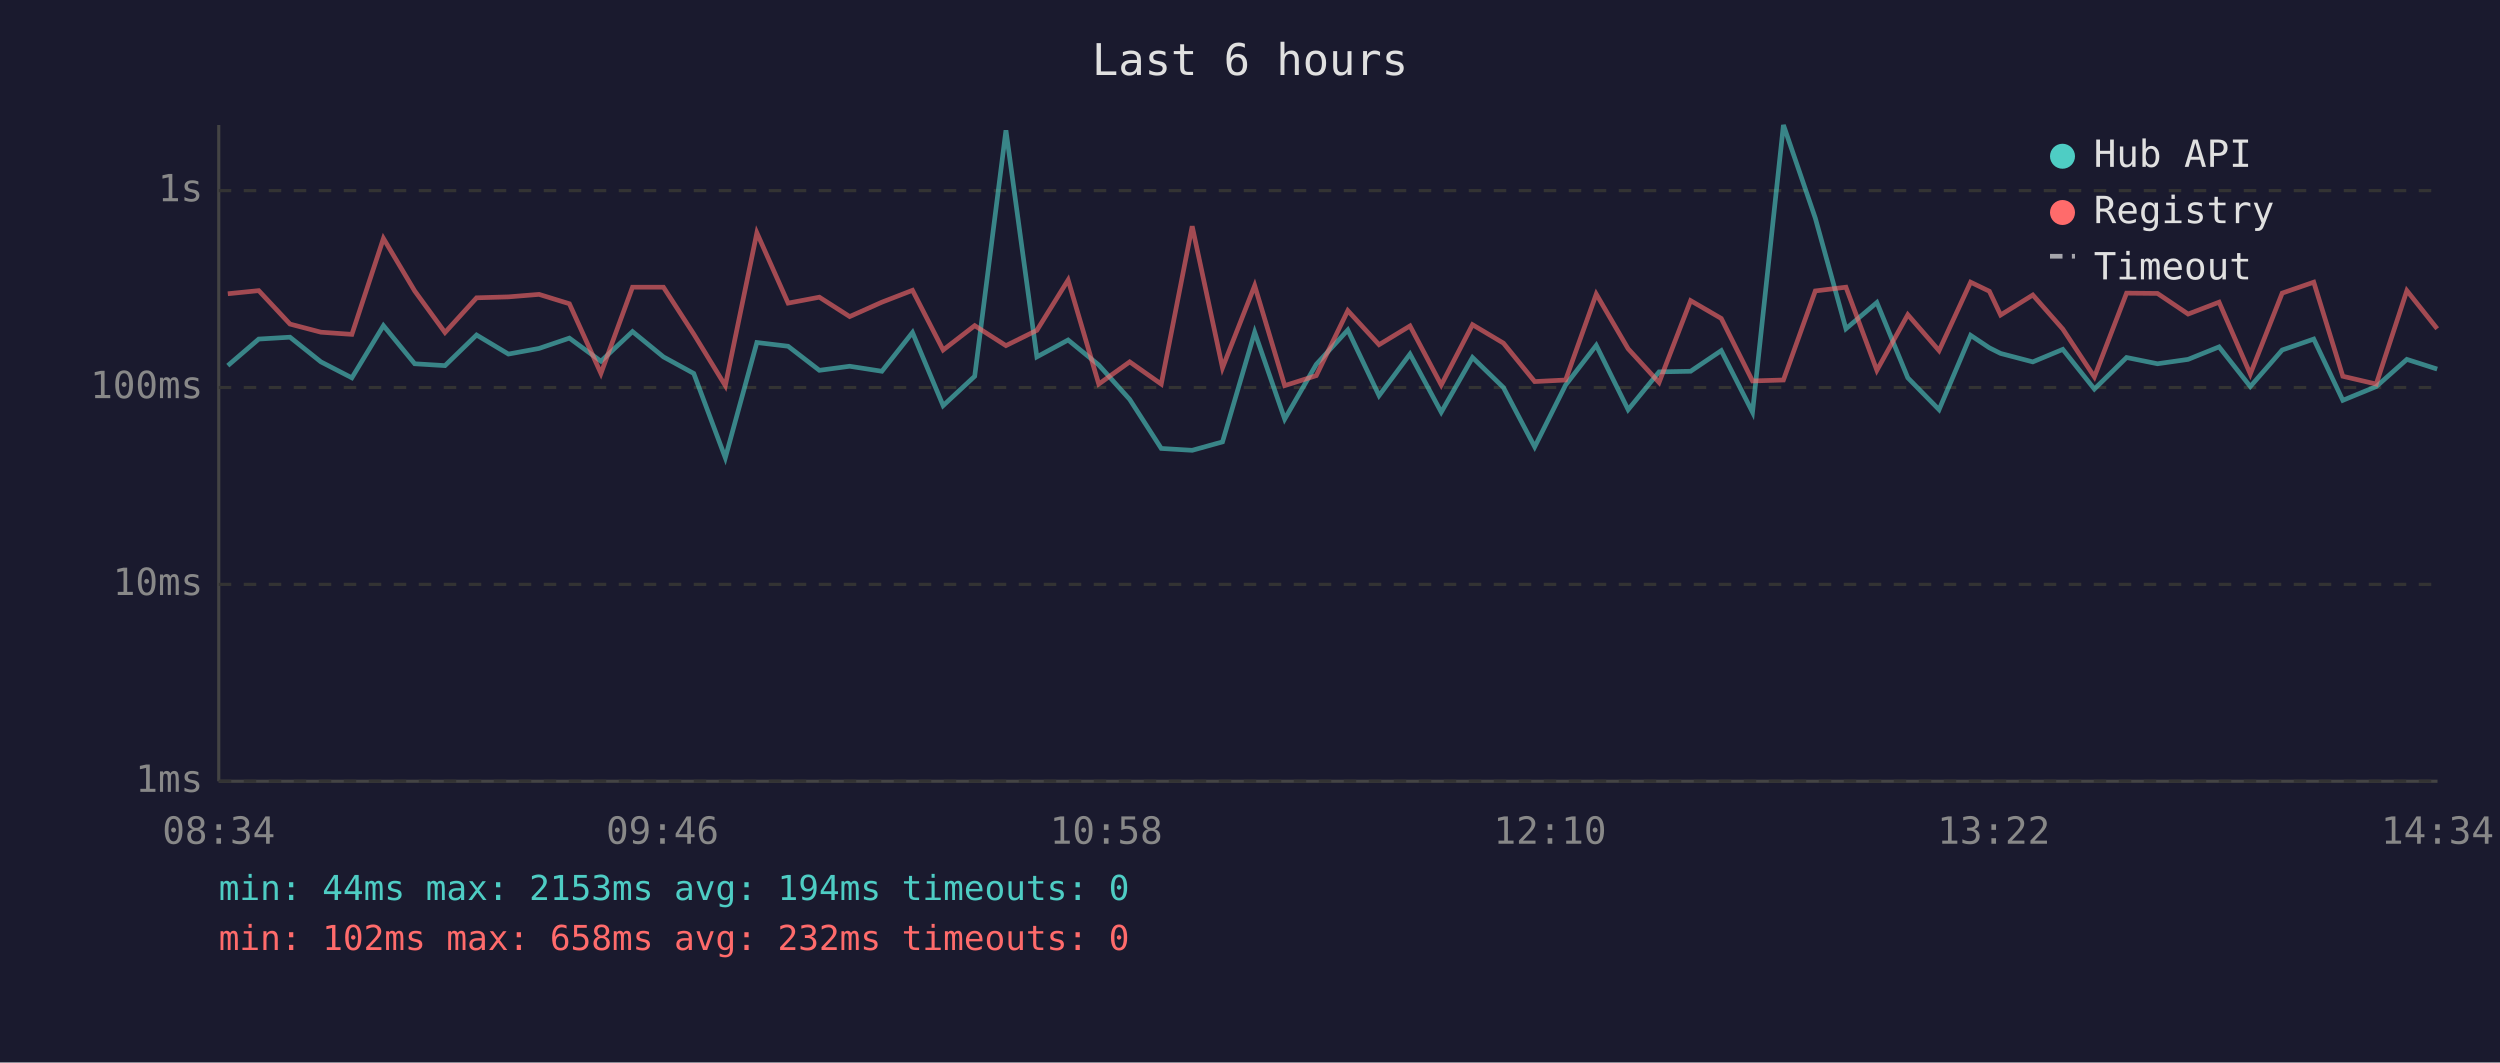
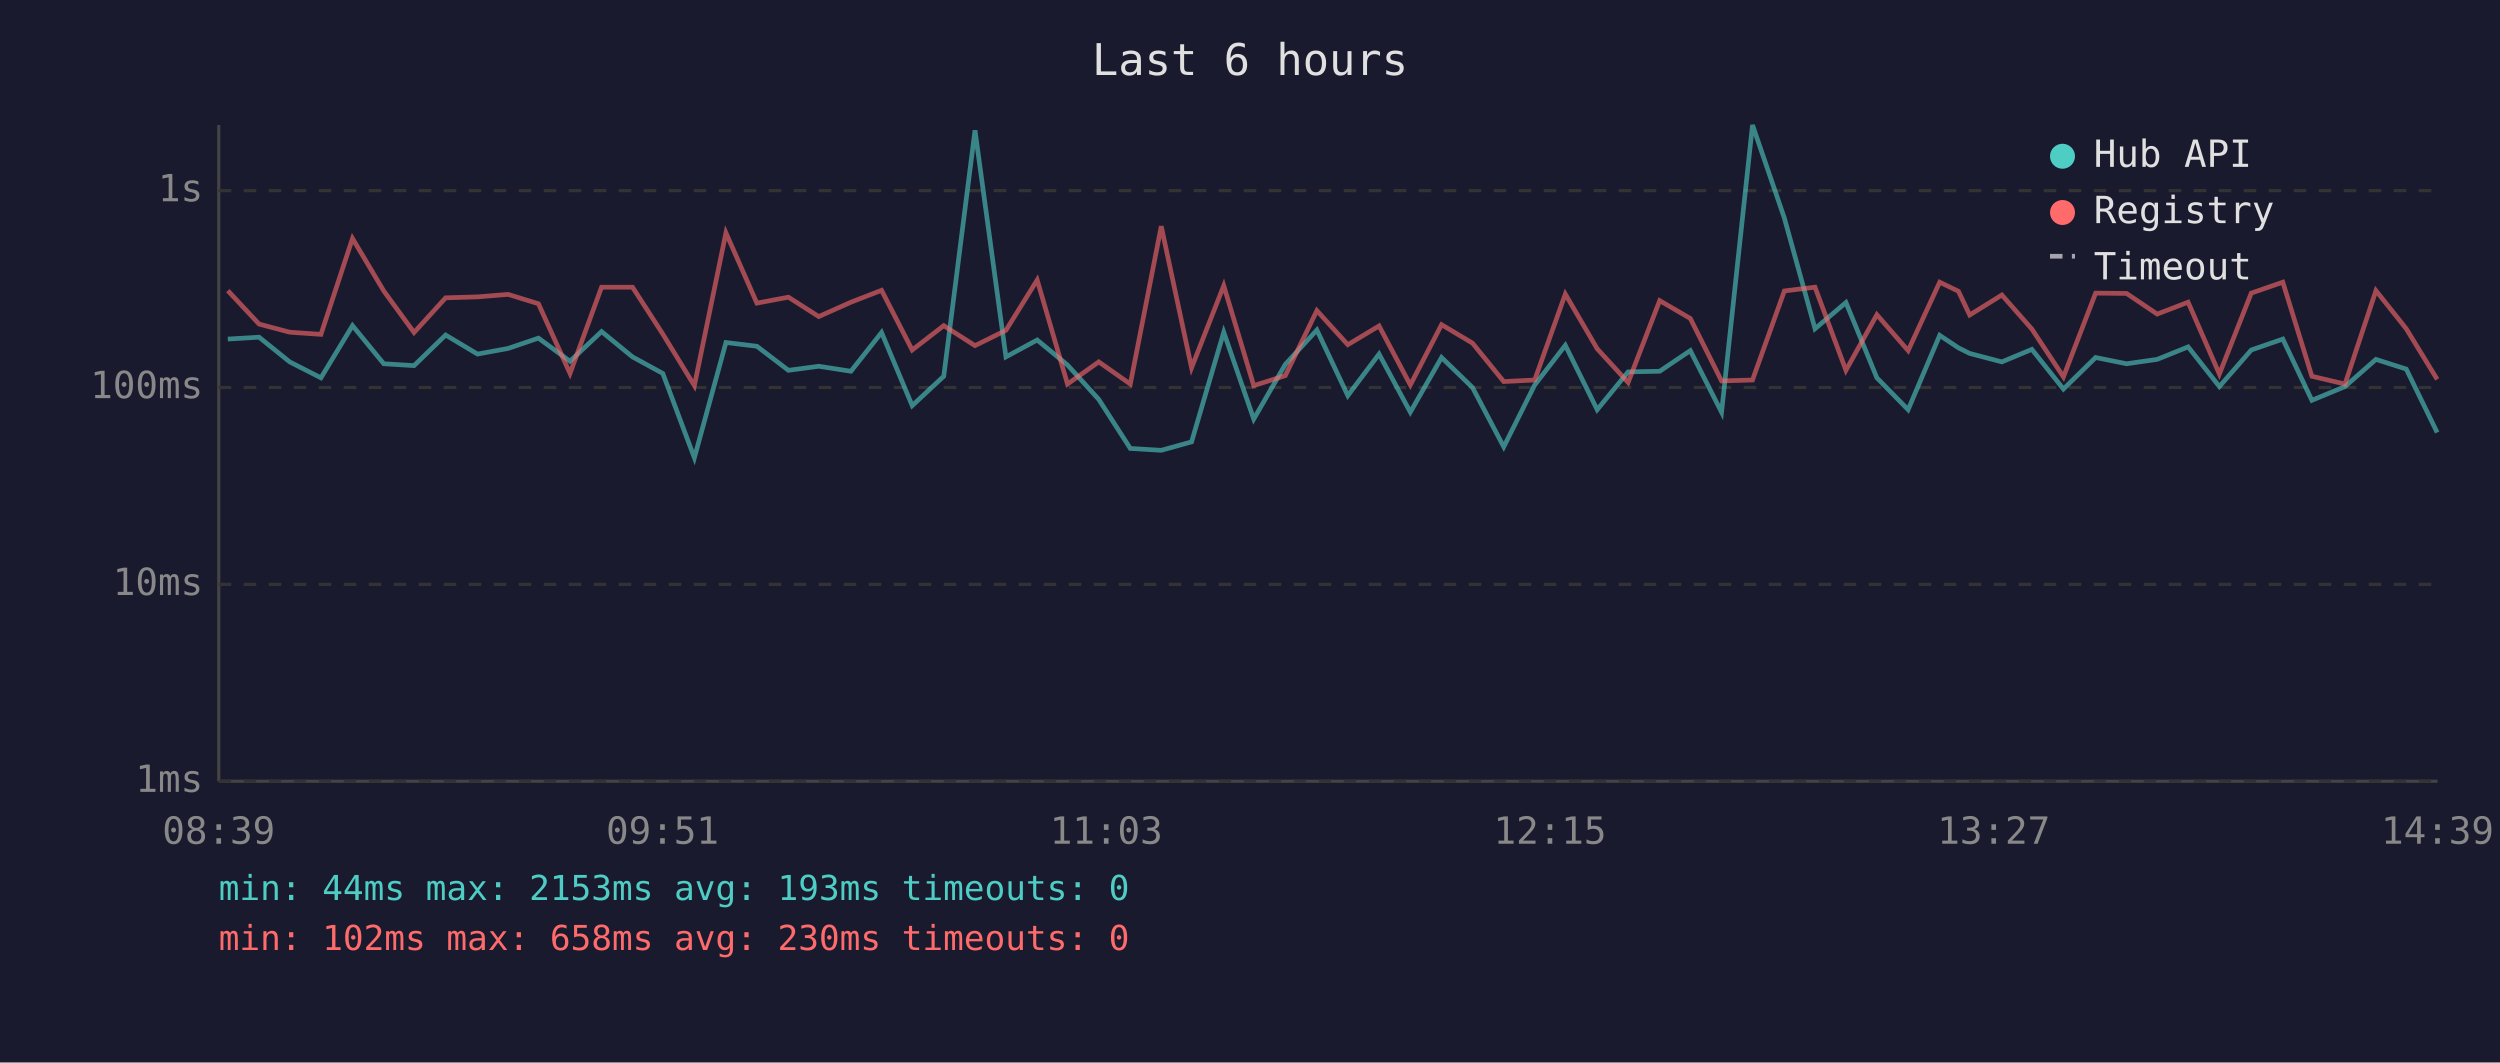
<svg xmlns="http://www.w3.org/2000/svg" viewBox="0 0 800 340" font-family="monospace" font-size="12">
  <rect width="800" height="340" fill="#1a1a2e" />
  <text x="400" y="24" fill="#e0e0e0" font-size="14" text-anchor="middle">Last 6 hours</text>
  <line x1="70" y1="40" x2="70" y2="250" stroke="#444" stroke-width="1" />
  <line x1="70" y1="250" x2="780" y2="250" stroke="#444" stroke-width="1" />
  <line x1="70" y1="250" x2="780" y2="250" stroke="#333" stroke-width="1" stroke-dasharray="4" />
  <text x="65" y="250" fill="#888" text-anchor="end" dominant-baseline="middle">1ms</text>
  <line x1="70" y1="187" x2="780" y2="187" stroke="#333" stroke-width="1" stroke-dasharray="4" />
  <text x="65" y="187" fill="#888" text-anchor="end" dominant-baseline="middle">10ms</text>
  <line x1="70" y1="124" x2="780" y2="124" stroke="#333" stroke-width="1" stroke-dasharray="4" />
  <text x="65" y="124" fill="#888" text-anchor="end" dominant-baseline="middle">100ms</text>
  <line x1="70" y1="61" x2="780" y2="61" stroke="#333" stroke-width="1" stroke-dasharray="4" />
  <text x="65" y="61" fill="#888" text-anchor="end" dominant-baseline="middle">1s</text>
-   <text x="70" y="270" fill="#888" text-anchor="middle">08:34</text>
-   <text x="212" y="270" fill="#888" text-anchor="middle">09:46</text>
-   <text x="354" y="270" fill="#888" text-anchor="middle">10:58</text>
-   <text x="496" y="270" fill="#888" text-anchor="middle">12:10</text>
-   <text x="638" y="270" fill="#888" text-anchor="middle">13:22</text>
-   <text x="780" y="270" fill="#888" text-anchor="middle">14:34</text>
-   <polyline points="72.9,117.0 82.8,108.5 92.8,107.9 102.7,115.8 112.6,120.9 122.7,104.2 132.7,116.4 142.4,117.0 152.5,107.2 162.7,113.3 172.5,111.5 182.2,108.2 192.3,115.6 202.4,106.1 212.3,114.2 222.0,119.5 232.1,146.5 242.2,109.6 252.2,110.8 262.2,118.5 271.9,117.2 282.2,118.8 292.0,106.4 301.8,129.8 311.9,120.4 321.9,41.7 331.8,114.2 341.8,108.8 351.6,116.8 361.5,127.8 371.6,143.5 381.5,144.1 391.2,141.4 401.5,106.3 411.1,134.1 421.2,116.6 431.3,105.6 441.3,126.6 451.2,113.3 461.2,131.9 471.2,114.4 481.1,124.0 491.1,143.0 501.0,123.2 510.8,110.5 521.0,131.1 530.9,119.0 541.0,118.8 550.8,112.2 560.8,131.9 570.7,40.0 580.9,69.8 590.7,105.2 600.6,96.8 610.5,120.9 620.5,131.1 630.6,107.3 636.6,111.3 640.2,113.1 650.5,115.8 660.1,111.8 670.2,124.5 680.5,114.4 690.4,116.4 700.2,115.0 710.1,111.0 720.1,123.7 730.3,112.0 740.4,108.5 749.7,128.1 760.4,123.7 770.2,115.0 779.9,118.1" fill="none" stroke="#4ecdc4" stroke-width="1.5" opacity="0.6" />
-   <polyline points="72.9,94.0 82.8,93.0 92.8,103.7 102.7,106.3 112.6,107.0 122.7,76.3 132.7,93.1 142.4,106.4 152.5,95.3 162.7,95.0 172.5,94.2 182.2,97.2 192.3,119.5 202.4,91.9 212.3,91.9 222.0,106.9 232.1,123.4 242.2,74.5 252.2,97.0 262.2,95.1 271.9,101.3 282.2,96.7 292.0,92.9 301.8,112.0 311.9,104.2 321.9,110.6 331.8,105.7 341.8,89.6 351.6,122.9 361.5,115.8 371.6,122.9 381.5,72.4 391.2,117.7 401.5,91.4 411.1,123.4 421.2,120.2 431.3,99.4 441.3,110.3 451.2,104.3 461.2,123.2 471.2,103.9 481.1,109.8 491.1,122.1 501.0,121.6 510.8,94.1 521.0,111.6 530.9,122.4 541.0,96.2 550.8,101.9 560.8,121.9 570.7,121.6 580.9,93.1 590.7,91.9 600.6,118.5 610.5,100.7 620.5,112.2 630.6,90.3 636.6,93.2 640.2,100.8 650.5,94.4 660.1,105.3 670.2,120.6 680.5,93.8 690.4,93.9 700.2,100.5 710.1,96.7 720.1,119.7 730.3,93.8 740.4,90.3 749.7,120.4 760.4,122.9 770.2,93.0 779.9,105.2" fill="none" stroke="#ff6b6b" stroke-width="1.5" opacity="0.6" />
+   <text x="70" y="270" fill="#888" text-anchor="middle">08:39</text>
+   <text x="212" y="270" fill="#888" text-anchor="middle">09:51</text>
+   <text x="354" y="270" fill="#888" text-anchor="middle">11:03</text>
+   <text x="496" y="270" fill="#888" text-anchor="middle">12:15</text>
+   <text x="638" y="270" fill="#888" text-anchor="middle">13:27</text>
+   <text x="780" y="270" fill="#888" text-anchor="middle">14:39</text>
+   <polyline points="72.9,108.5 82.9,107.9 92.7,115.8 102.7,120.9 112.8,104.2 122.8,116.4 132.5,117.0 142.6,107.2 152.8,113.3 162.6,111.5 172.3,108.2 182.4,115.6 192.5,106.1 202.4,114.2 212.1,119.5 222.2,146.5 232.3,109.6 242.2,110.8 252.3,118.5 262.0,117.2 272.3,118.8 282.1,106.4 291.9,129.8 302.0,120.4 312.0,41.7 321.9,114.2 331.9,108.8 341.6,116.8 351.6,127.8 361.7,143.5 371.6,144.1 381.3,141.4 391.6,106.3 401.2,134.1 411.3,116.6 421.4,105.6 431.3,126.6 441.3,113.3 451.3,131.9 461.3,114.4 471.2,124.0 481.2,143.0 491.1,123.2 500.9,110.5 511.1,131.1 521.0,119.0 531.1,118.8 540.9,112.2 550.9,131.9 560.8,40.0 571.0,69.8 580.8,105.2 590.7,96.8 600.6,120.9 610.6,131.1 620.7,107.3 626.7,111.3 630.3,113.1 640.6,115.8 650.2,111.8 660.3,124.5 670.6,114.4 680.5,116.4 690.3,115.0 700.2,111.0 710.2,123.7 720.4,112.0 730.5,108.5 739.8,128.1 750.4,123.7 760.3,115.0 770.0,118.1 779.9,138.4" fill="none" stroke="#4ecdc4" stroke-width="1.5" opacity="0.6" />
+   <polyline points="72.9,93.0 82.9,103.7 92.7,106.3 102.7,107.0 112.8,76.3 122.8,93.1 132.5,106.4 142.6,95.3 152.8,95.0 162.6,94.2 172.3,97.2 182.4,119.5 192.5,91.9 202.4,91.9 212.1,106.9 222.2,123.4 232.3,74.5 242.2,97.0 252.3,95.1 262.0,101.3 272.3,96.7 282.1,92.9 291.9,112.0 302.0,104.2 312.0,110.6 321.9,105.7 331.9,89.6 341.6,122.9 351.6,115.8 361.7,122.9 371.6,72.4 381.3,117.7 391.6,91.4 401.2,123.4 411.3,120.2 421.4,99.4 431.3,110.3 441.3,104.3 451.3,123.2 461.3,103.9 471.2,109.8 481.2,122.1 491.1,121.6 500.9,94.1 511.1,111.6 521.0,122.4 531.1,96.2 540.9,101.9 550.9,121.9 560.8,121.6 571.0,93.1 580.8,91.9 590.7,118.5 600.6,100.7 610.6,112.2 620.7,90.3 626.7,93.2 630.3,100.8 640.6,94.4 650.2,105.3 660.3,120.6 670.6,93.8 680.5,93.9 690.3,100.5 700.2,96.7 710.2,119.7 720.4,93.8 730.5,90.3 739.8,120.4 750.4,122.9 760.3,93.0 770.0,105.2 779.9,121.4" fill="none" stroke="#ff6b6b" stroke-width="1.5" opacity="0.6" />
  <circle cx="660" cy="50" r="4" fill="#4ecdc4" />
  <text x="670" y="50" fill="#e0e0e0" dominant-baseline="middle">Hub API</text>
  <circle cx="660" cy="68" r="4" fill="#ff6b6b" />
  <text x="670" y="68" fill="#e0e0e0" dominant-baseline="middle">Registry</text>
  <line x1="656" y1="82" x2="664" y2="82" stroke="#e0e0e0" stroke-width="1.5" stroke-dasharray="4,3" opacity="0.7" />
  <text x="670" y="86" fill="#e0e0e0" dominant-baseline="middle">Timeout</text>
-   <text x="70" y="288" fill="#4ecdc4" font-size="11">min: 44ms  max: 2153ms  avg: 194ms  timeouts: 0</text>
-   <text x="70" y="304" fill="#ff6b6b" font-size="11">min: 102ms  max: 658ms  avg: 232ms  timeouts: 0</text>
+   <text x="70" y="288" fill="#4ecdc4" font-size="11">min: 44ms  max: 2153ms  avg: 193ms  timeouts: 0</text>
+   <text x="70" y="304" fill="#ff6b6b" font-size="11">min: 102ms  max: 658ms  avg: 230ms  timeouts: 0</text>
</svg>
